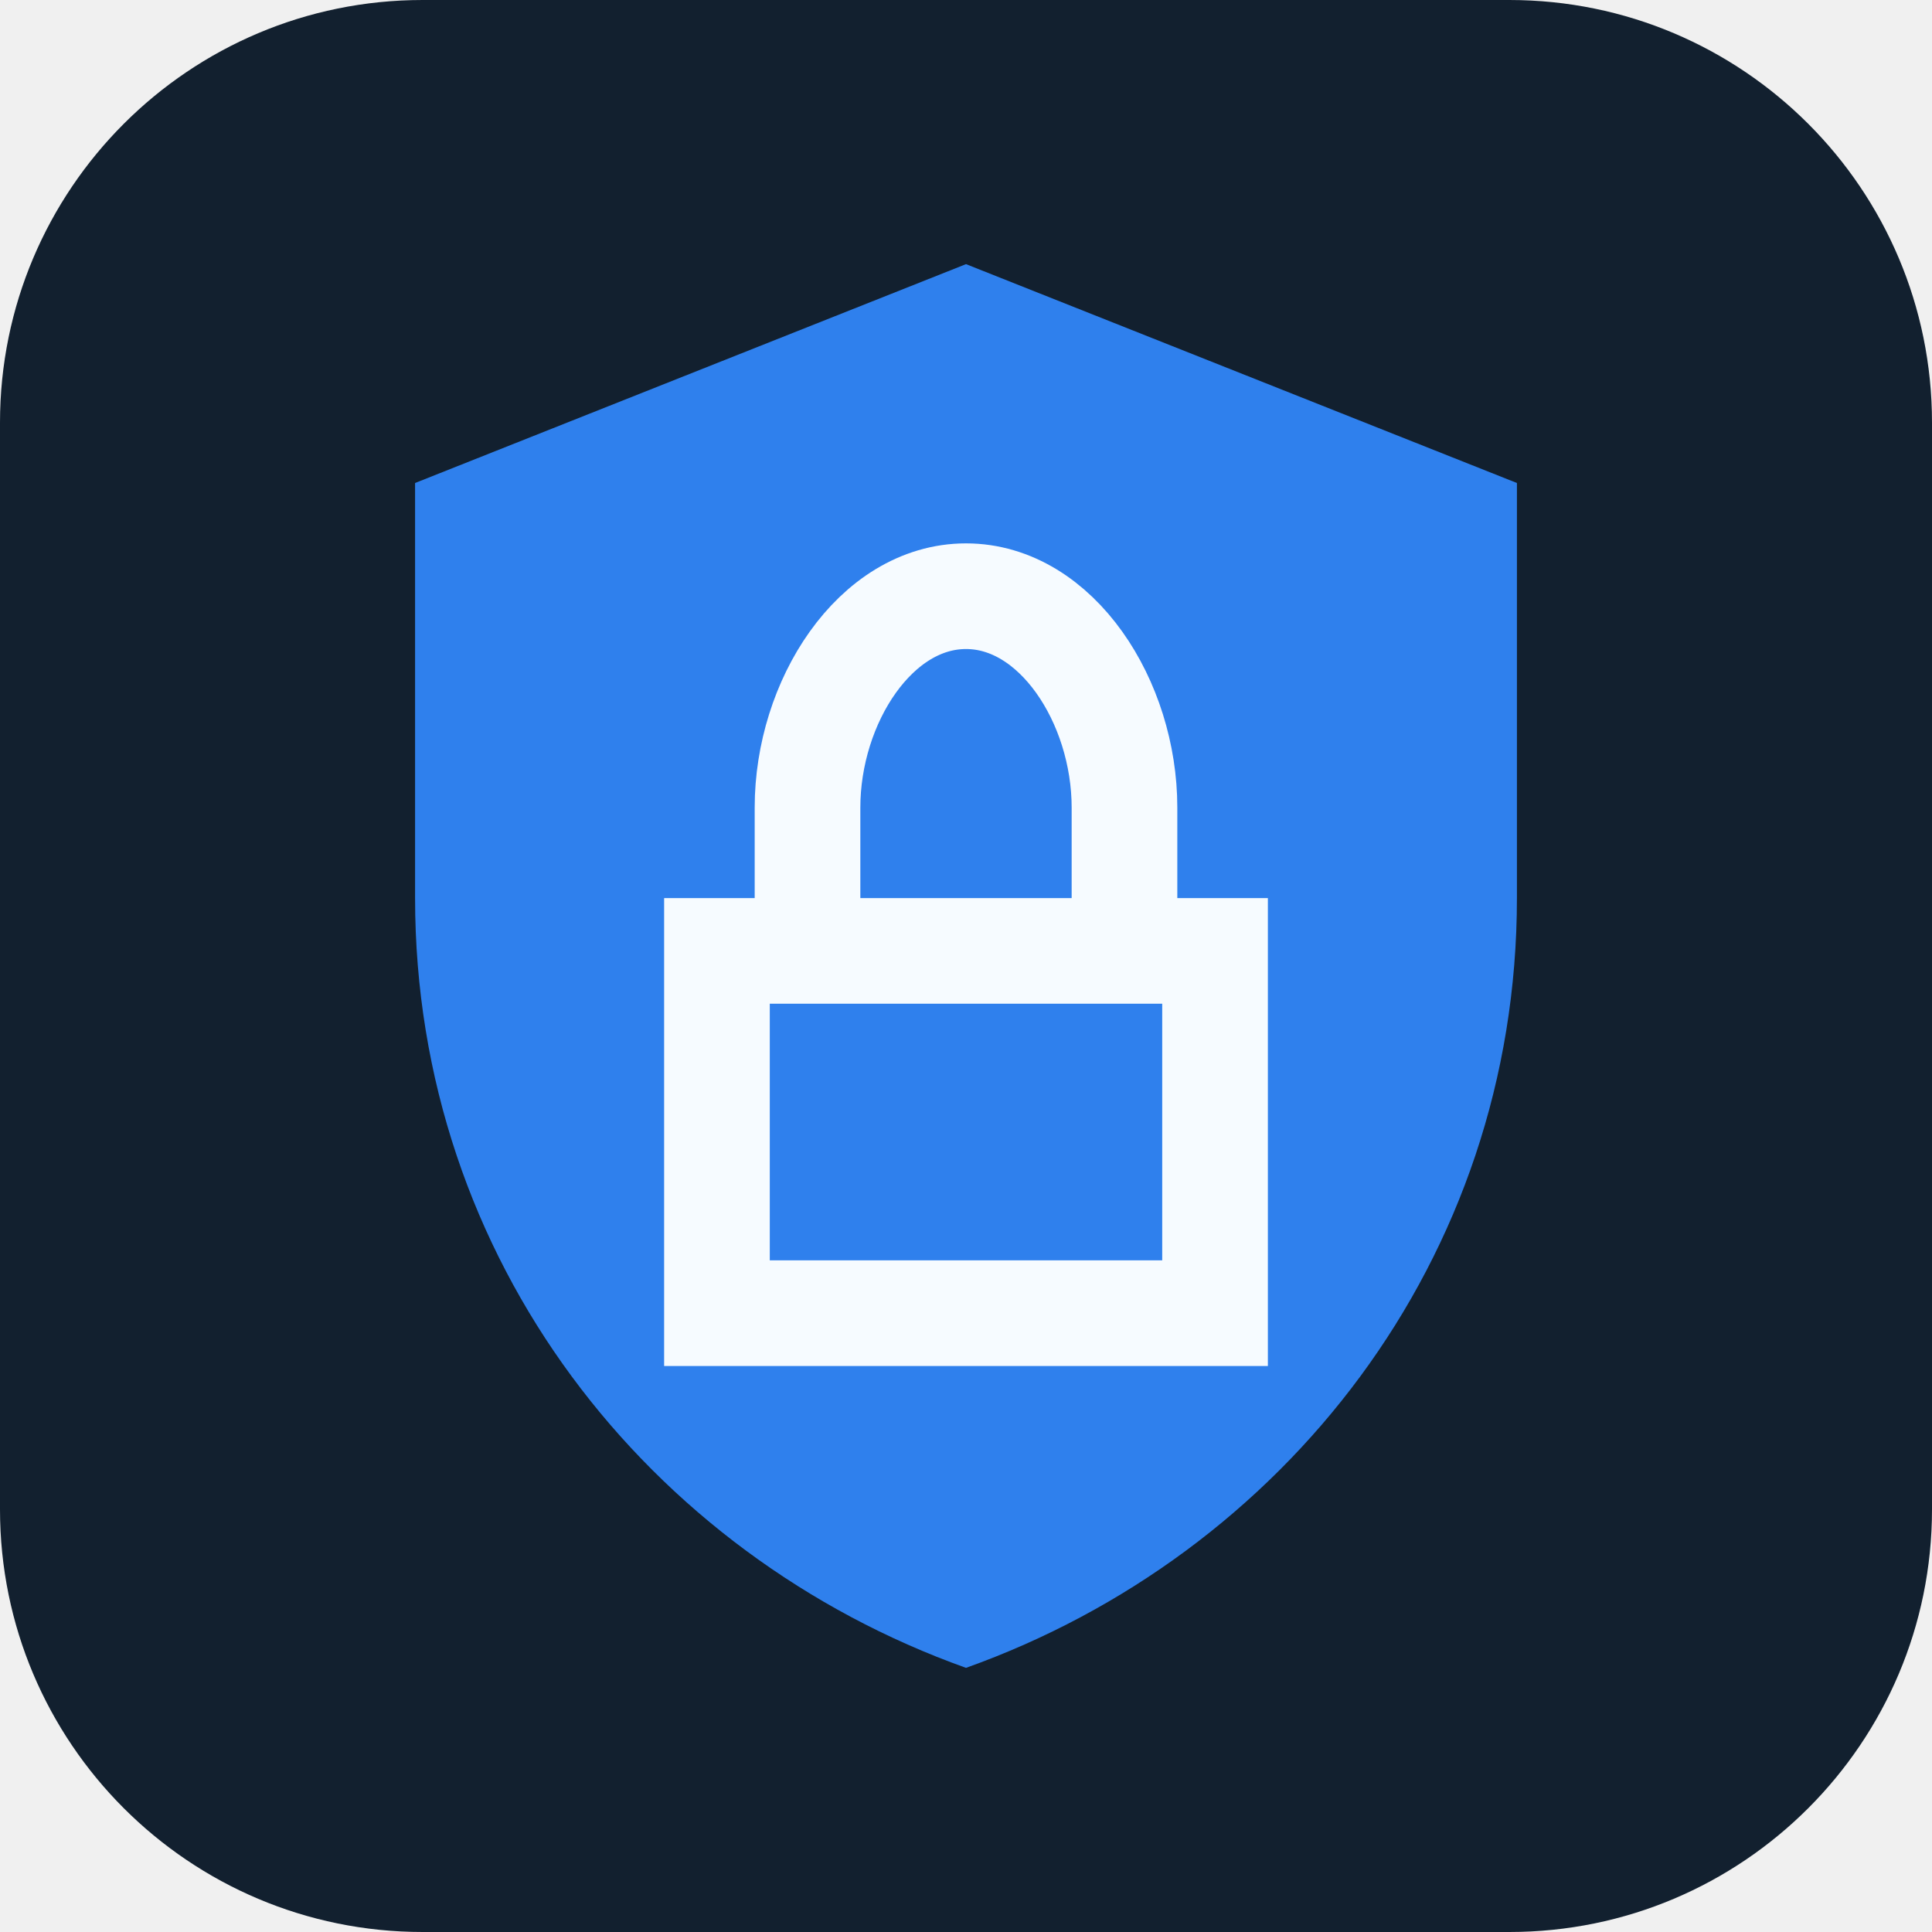
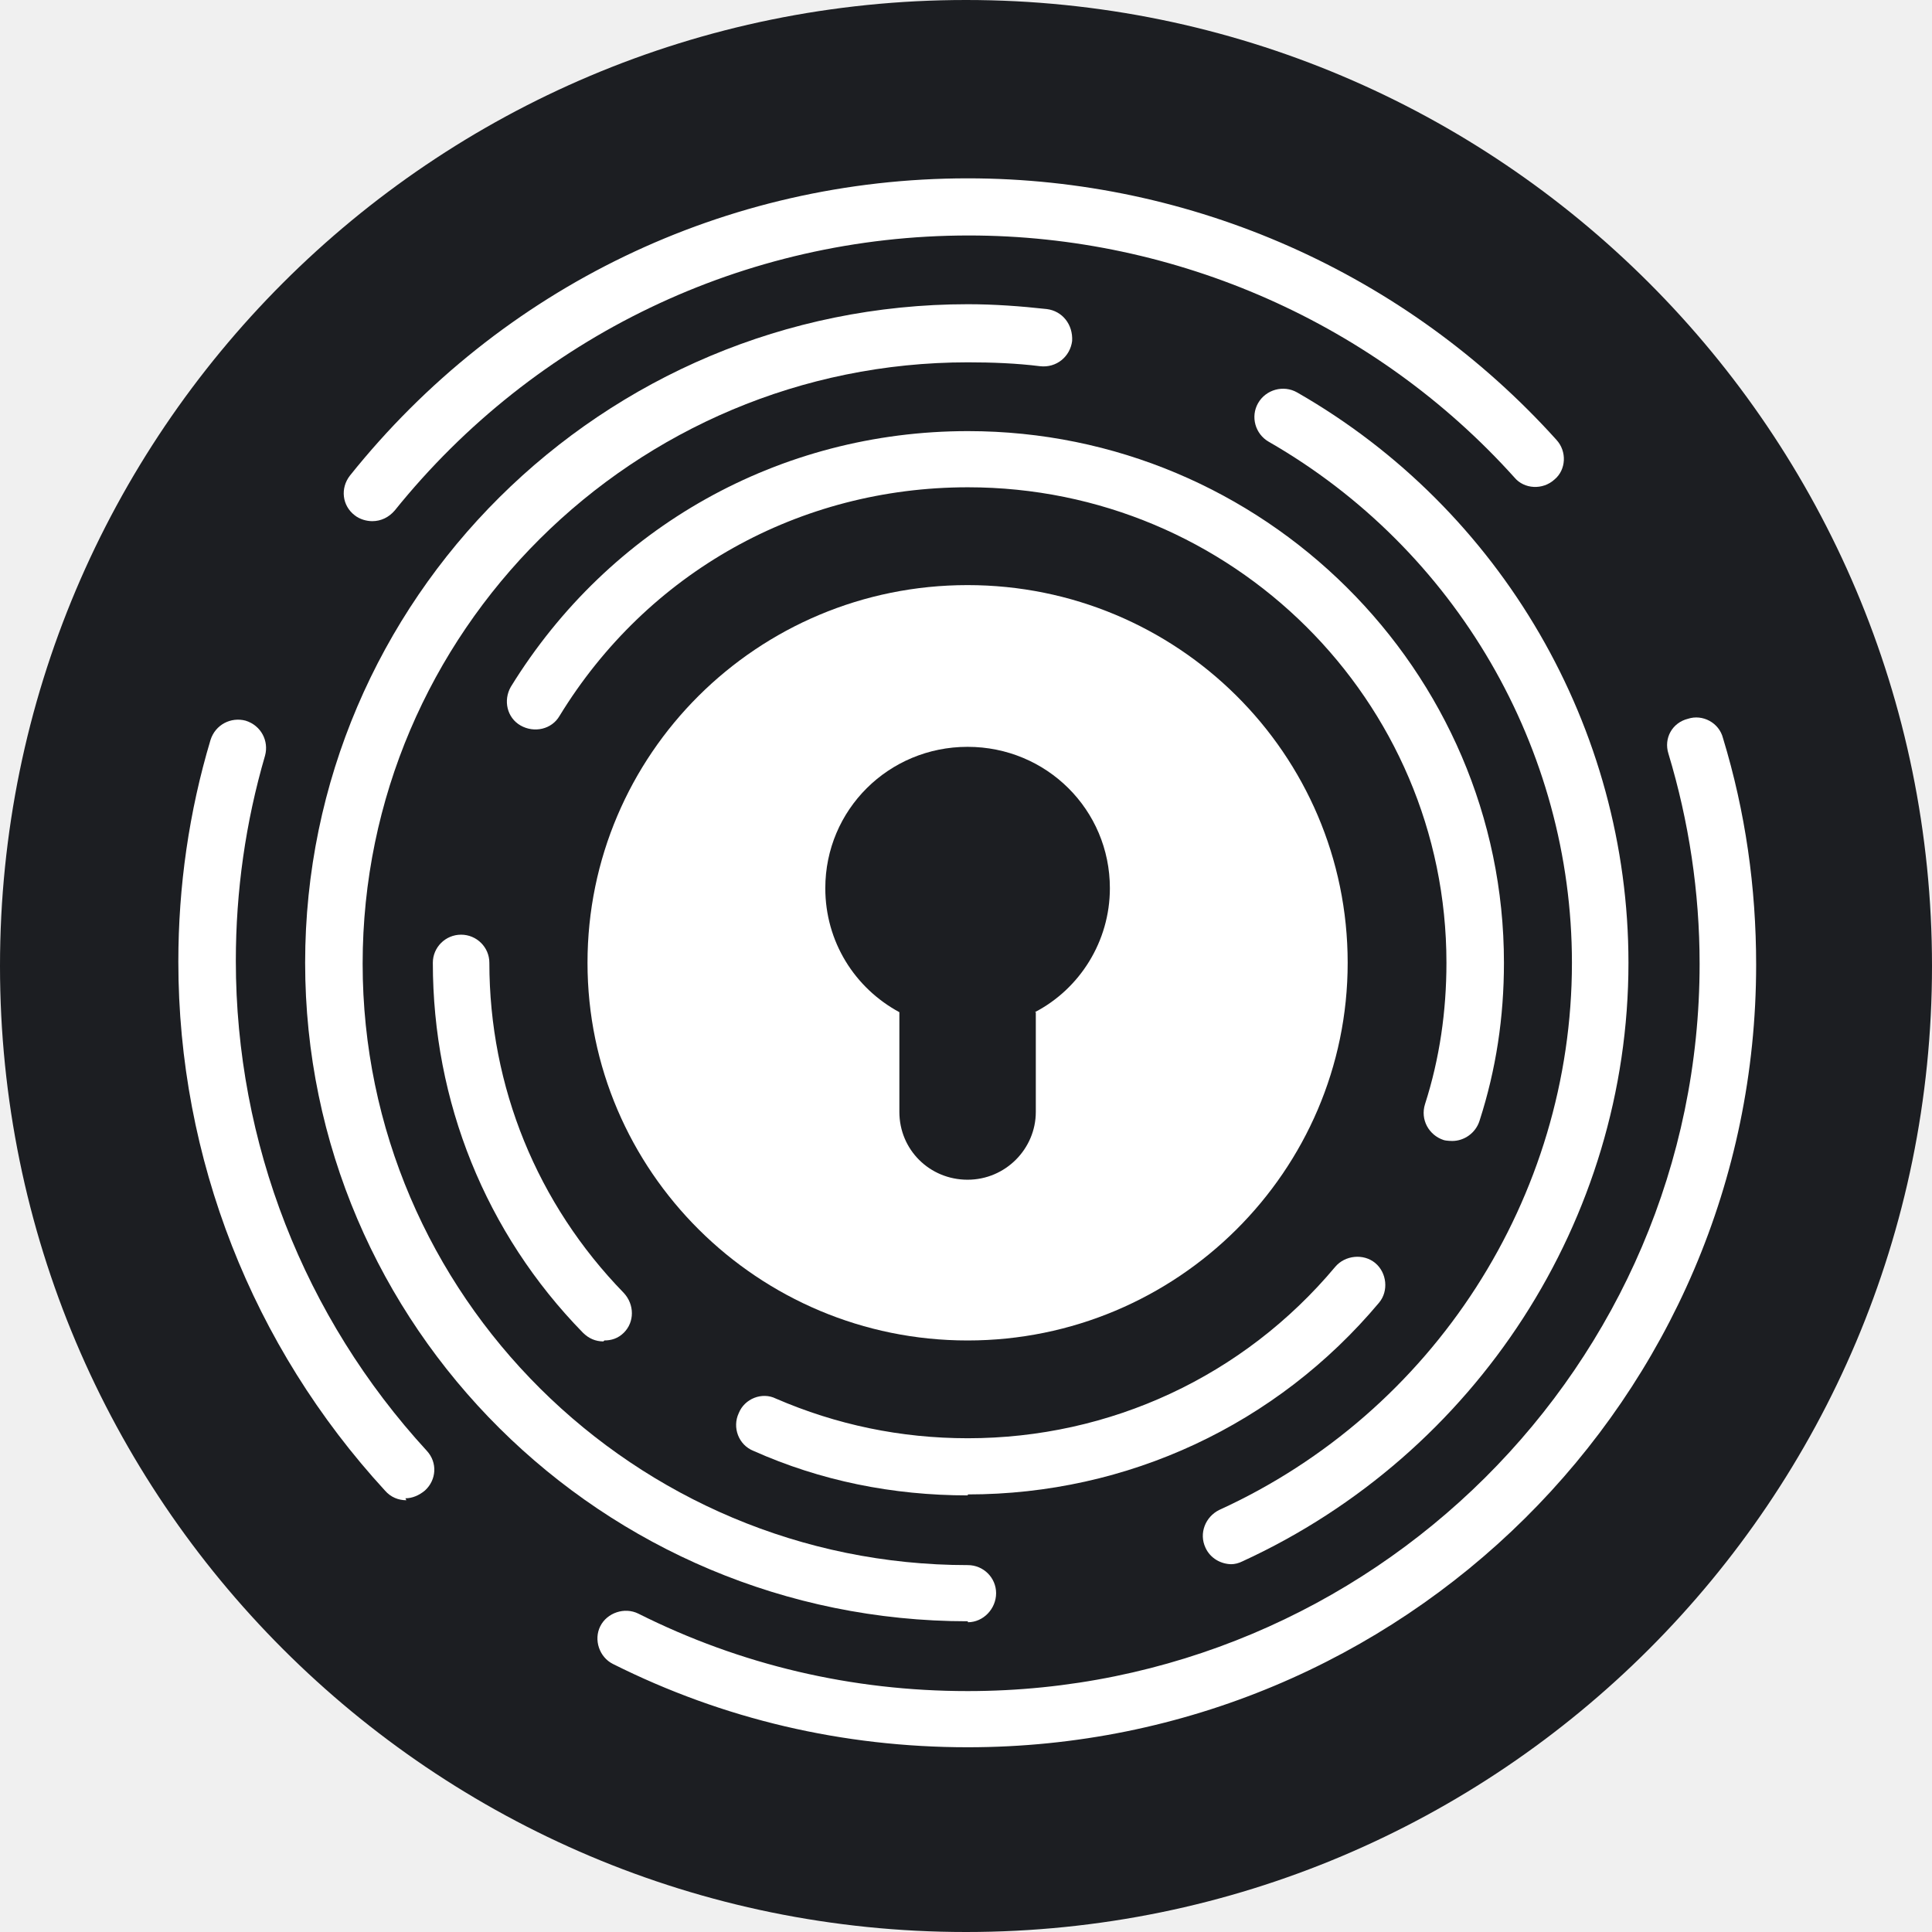
- <svg xmlns="http://www.w3.org/2000/svg" viewBox="0 0 256 256" role="img" aria-label="Privado VPN">
-   <rect width="256" height="256" rx="56" fill="#12202f" />
-   <path d="M128 35 55 64v55c0 48 31 87 73 102 42-15 73-54 73-102V64l-73-29Z" fill="#2f80ed" />
-   <path d="M95 126h66v48H95v-48Zm12 0v-19c0-14 9-28 21-28s21 14 21 28v19" fill="none" stroke="#f6fbff" stroke-width="14" stroke-linecap="round" />
+ <svg xmlns="http://www.w3.org/2000/svg" width="195" height="195" viewBox="0 0 195 195" fill="none">
+   <rect width="195" height="195" rx="97.5" fill="#1C1E22" />
+   <path d="M41.017 151.422C40.231 151.422 39.444 151.129 38.854 150.444C25.476 135.88 18 116.918 18 97.076C18 89.451 19.082 81.925 21.246 74.692C21.738 73.128 23.312 72.346 24.787 72.737C26.361 73.226 27.148 74.79 26.755 76.256C24.787 83 23.803 89.94 23.803 96.978C23.803 115.354 30.689 132.948 43.083 146.437C44.165 147.61 44.067 149.369 42.886 150.444C42.296 150.933 41.608 151.226 40.919 151.226L41.017 151.422Z" fill="white" />
+   <path d="M97.672 176.354C85.081 176.354 72.982 173.519 61.867 167.948C60.49 167.263 59.9 165.504 60.588 164.136C61.277 162.767 63.047 162.181 64.425 162.865C74.753 168.045 85.967 170.684 97.672 170.684C138.396 170.684 171.545 137.744 171.545 97.278C171.545 90.045 170.463 82.909 168.397 76.067C167.905 74.503 168.791 72.939 170.364 72.549C171.84 72.06 173.512 72.939 173.906 74.503C176.168 81.932 177.25 89.556 177.25 97.376C177.25 141.068 141.543 176.354 97.672 176.354Z" fill="white" />
+   <path d="M37.577 52.602C36.987 52.602 36.299 52.406 35.807 52.015C34.528 51.038 34.331 49.278 35.315 48.008C50.562 28.947 73.284 18 97.679 18C120.303 18 141.943 27.579 157.092 44.391C158.174 45.564 158.075 47.421 156.895 48.399C155.715 49.474 153.846 49.376 152.862 48.203C138.894 32.662 118.729 23.767 97.777 23.767C75.153 23.767 54.005 33.932 39.84 51.526C39.25 52.211 38.463 52.602 37.577 52.602V52.602Z" fill="white" />
+   <path d="M97.687 163.638C60.8 163.638 30.798 133.826 30.798 97.172C30.798 60.517 60.8 30.705 97.687 30.705C100.343 30.705 102.998 30.901 105.654 31.194C107.228 31.389 108.31 32.758 108.212 34.419C108.015 35.983 106.638 37.156 104.966 36.961C102.605 36.667 100.146 36.57 97.687 36.57C63.947 36.57 36.602 63.841 36.602 97.269C36.602 130.698 64.046 157.969 97.687 157.969C99.261 157.969 100.539 159.24 100.539 160.804C100.539 162.368 99.261 163.736 97.687 163.736V163.638Z" fill="white" />
+   <path d="M124.328 157.879C123.246 157.879 122.164 157.293 121.673 156.218C120.984 154.752 121.673 153.09 123.05 152.406C144.69 142.533 158.658 120.834 158.658 97.18C158.658 75.578 146.953 55.443 128.066 44.593C126.689 43.811 126.197 42.052 126.984 40.683C127.771 39.315 129.542 38.826 130.919 39.608C151.576 51.435 164.363 73.525 164.363 97.18C164.363 123.082 149.018 146.736 125.41 157.586C125.017 157.782 124.624 157.879 124.23 157.879H124.328Z" fill="white" />
+   <path d="M60.901 135.392C60.114 135.392 59.425 135.099 58.835 134.512C48.998 124.445 43.687 111.151 43.687 97.174C43.687 95.61 44.965 94.339 46.539 94.339C48.113 94.339 49.392 95.61 49.392 97.174C49.392 109.685 54.212 121.512 62.966 130.505C64.048 131.678 64.048 133.437 62.966 134.512C62.376 135.099 61.688 135.294 60.999 135.294L60.901 135.392Z" fill="white" />
+   <path d="M97.682 150.932C90.107 150.932 82.828 149.466 76.041 146.436C74.566 145.85 73.877 144.09 74.566 142.624C75.156 141.158 76.926 140.474 78.303 141.158C84.402 143.797 90.894 145.165 97.682 145.165C112.043 145.165 125.519 138.91 134.765 127.865C135.749 126.692 137.618 126.496 138.798 127.474C139.979 128.451 140.176 130.308 139.192 131.481C128.864 143.797 113.814 150.835 97.682 150.835V150.932Z" fill="white" />
+   <path d="M146.583 115.16C146.583 115.16 145.992 115.16 145.697 115.062C144.222 114.573 143.336 113.009 143.828 111.446C145.304 106.852 145.992 102.062 145.992 97.175C145.992 70.686 124.352 49.182 97.695 49.182C80.677 49.182 65.332 57.784 56.48 72.25C55.693 73.618 53.922 74.009 52.545 73.227C51.168 72.445 50.774 70.686 51.561 69.317C61.496 53.19 78.71 43.513 97.695 43.513C127.5 43.513 151.796 67.656 151.796 97.175C151.796 102.648 151.009 107.927 149.337 113.107C148.943 114.378 147.763 115.16 146.583 115.16V115.16Z" fill="white" />
+   <path fill-rule="evenodd" clip-rule="evenodd" d="M97.66 59.055C76.413 59.055 59.298 76.16 59.298 97.176C59.298 118.191 76.512 135.296 97.66 135.296C118.809 135.296 136.023 118.191 136.023 97.176C136.023 76.063 118.809 59.055 97.66 59.055ZM104.546 102.161V112.228C104.546 115.943 101.497 119.071 97.66 119.071C93.824 119.071 90.775 116.04 90.775 112.228V102.161C86.25 99.717 83.299 95.025 83.299 89.649C83.299 81.732 89.693 75.379 97.66 75.379C105.628 75.379 112.022 81.732 112.022 89.649C112.022 95.025 108.972 99.815 104.448 102.161H104.546Z" fill="white" />
</svg>
